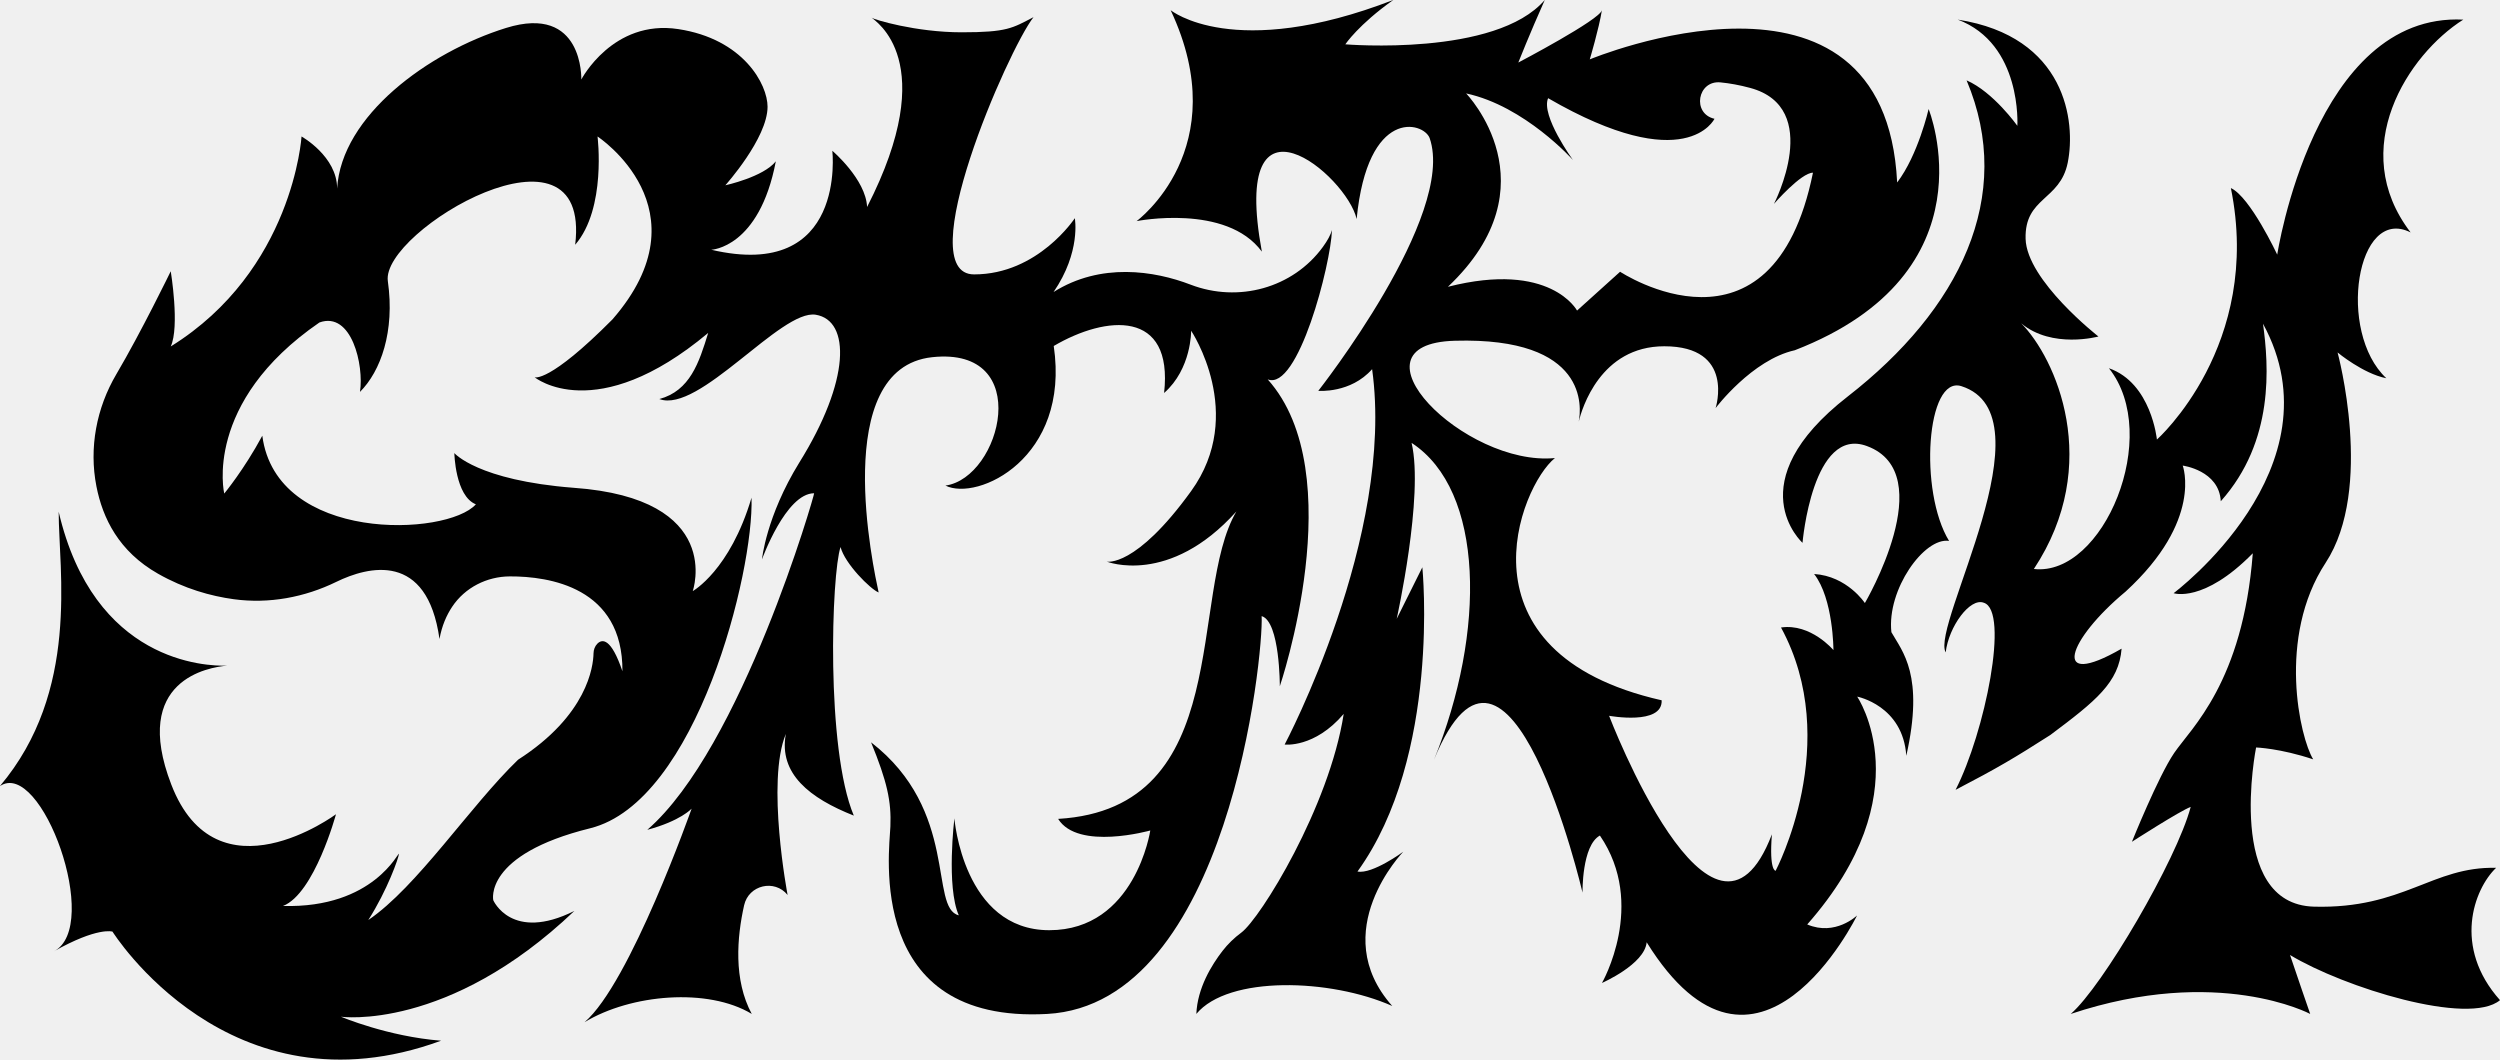
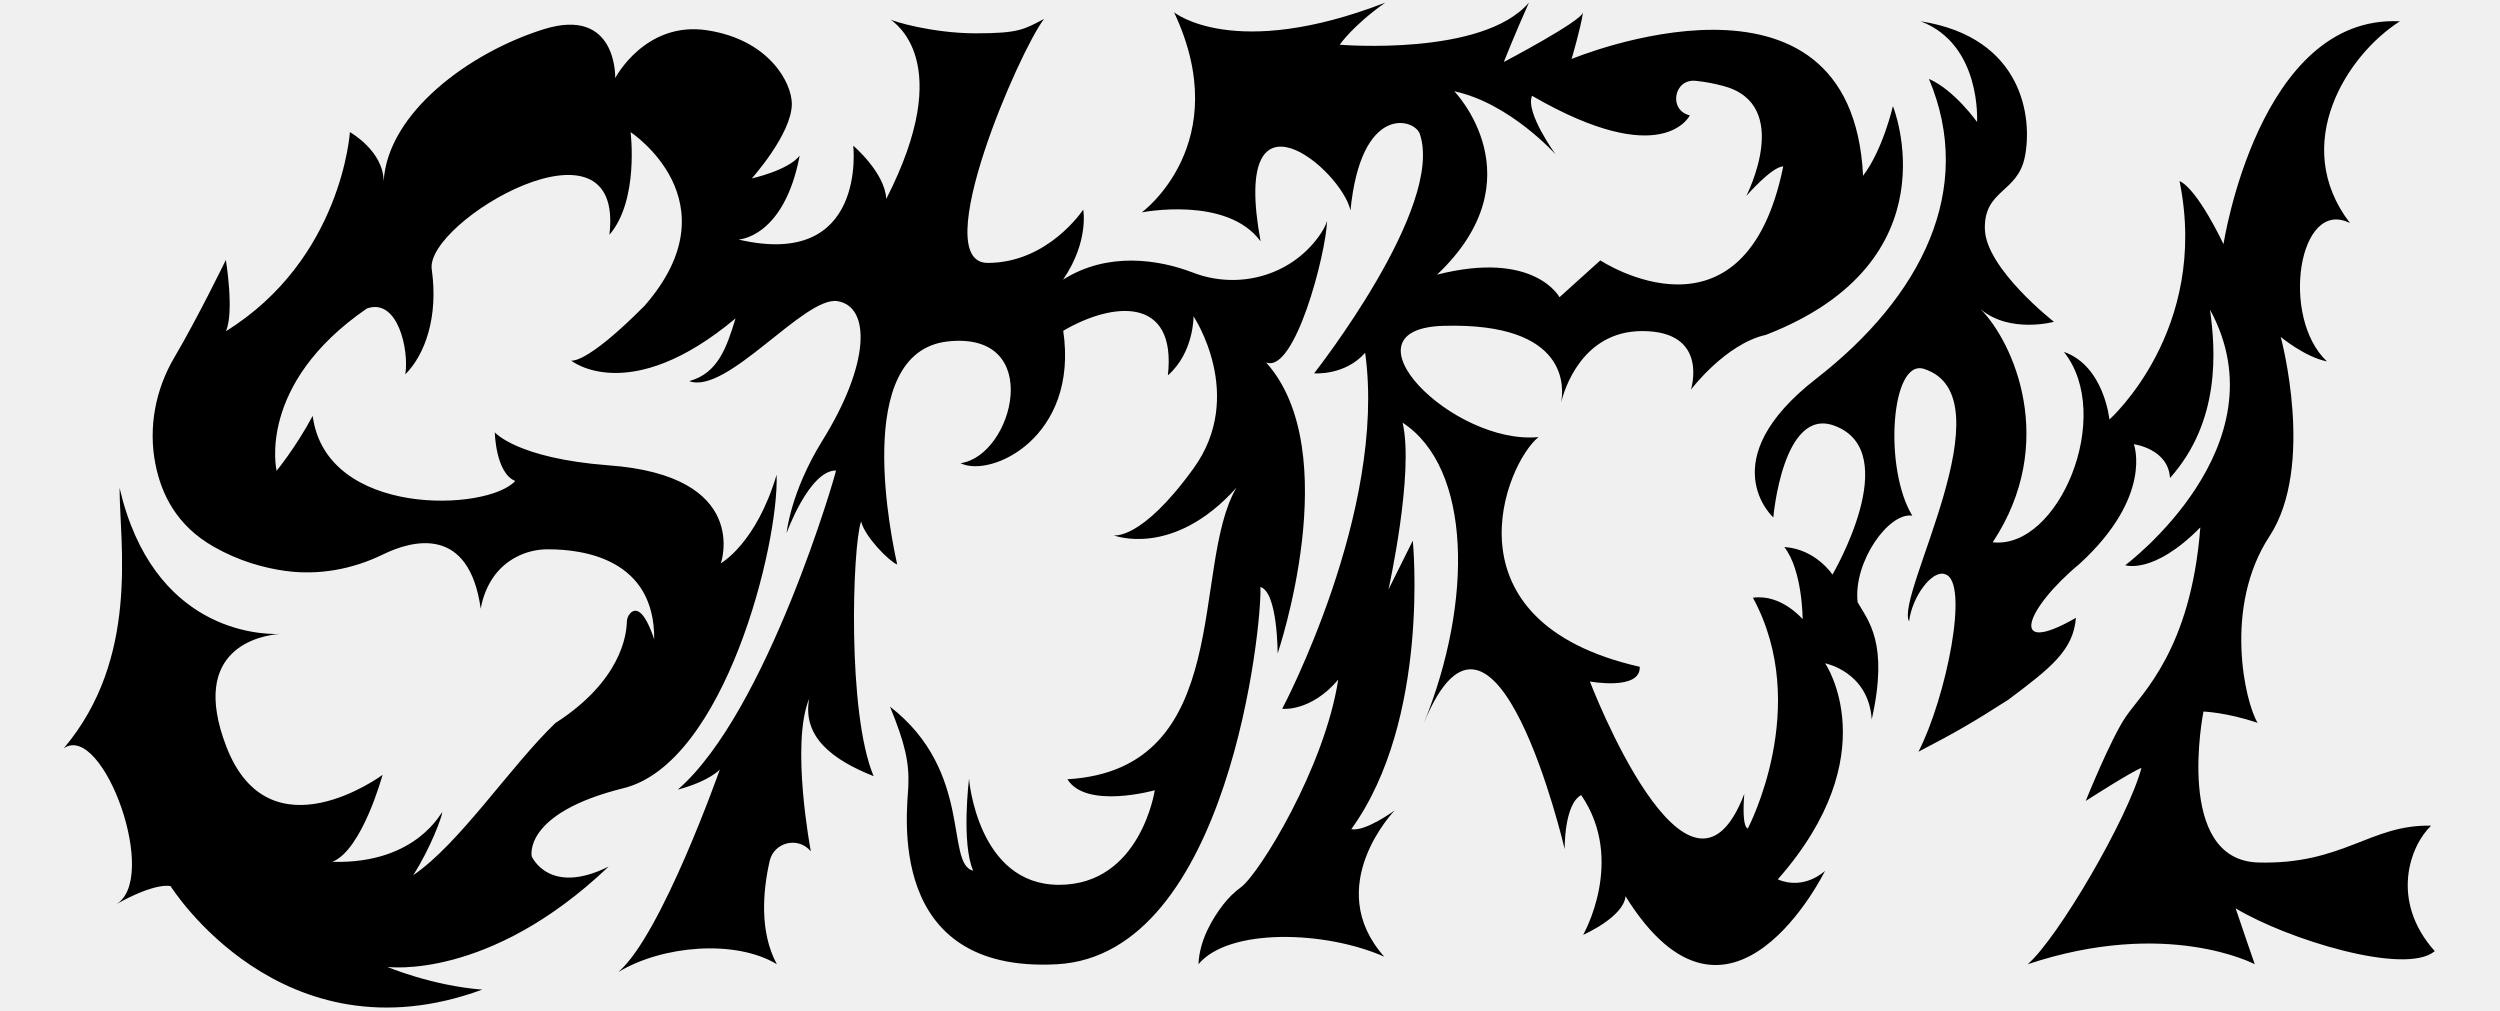
- <svg xmlns="http://www.w3.org/2000/svg" preserveAspectRatio="none" overflow="visible" style="display: block;" width="370.797" height="157.159" viewBox="0 0 370.797 157.159" fill="none">
-   <g id="storm -- tribal 1" clip-path="url(#clip0_0_141)">
-     <path id="Vector" d="M129.269 2.611L129.258 2.596C129.258 2.596 129.265 2.603 129.269 2.611Z" fill="black" />
-     <path id="Vector_2" d="M187.14 91.386C189.847 92.213 189.821 101.786 189.821 101.786C189.821 101.786 200.543 70.24 188.02 56.266C192.521 58.064 197.39 39.228 197.556 34.12C197.361 34.822 196.893 35.686 196.215 36.617C191.762 42.74 183.659 44.935 176.587 42.218C171.213 40.151 163.243 38.908 156.263 43.313C160.355 37.349 159.416 32.362 159.416 32.362C159.416 32.362 153.972 40.699 144.477 40.699C134.982 40.699 149.475 7.421 153.291 2.544C150.149 4.17 149.42 4.791 142.624 4.791C135.829 4.791 129.538 2.886 129.265 2.611C129.715 3.07 139.704 9.017 128.606 30.7C128.422 26.592 123.45 22.363 123.45 22.363C123.45 22.363 125.663 41.765 105.494 37.043C105.494 37.043 112.613 36.797 115.07 23.926C113.229 26.253 107.582 27.482 107.582 27.482C107.582 27.482 113.836 20.513 113.844 15.835C113.847 12.533 110.282 5.784 100.584 4.313C90.886 2.842 86.22 11.79 86.22 11.79C86.22 11.79 86.588 0.555 75.048 4.148C63.509 7.744 50.618 17.181 50.002 27.971C50.002 23.19 44.724 20.241 44.724 20.241C44.724 20.241 43.498 40.107 25.325 51.386C26.677 48.444 25.325 40.232 25.325 40.232C25.325 40.232 20.931 49.275 17.262 55.493C14.305 60.506 13.181 66.427 14.301 72.134C15.226 76.853 17.612 81.788 23.443 85.097C27.362 87.322 31.251 88.411 34.688 88.878C39.896 89.584 45.17 88.602 49.892 86.296C54.614 83.991 63.358 81.758 65.185 94.78C65.531 92.817 66.234 91.239 67.07 89.985C68.964 87.146 72.212 85.502 75.627 85.491C81.402 85.473 92.407 87.076 92.319 99.561C90.628 94.575 89.306 94.758 88.595 95.475C88.227 95.851 88.043 96.365 88.032 96.891C87.995 98.859 87.122 106.081 76.846 112.675C69.726 119.541 61.866 131.552 54.625 136.458C57.45 132.045 59.166 127.143 59.166 126.65C59.166 126.157 55.483 134.74 41.977 134.373C46.643 132.534 49.833 120.766 49.833 120.766C49.833 120.766 32.154 133.884 25.402 116.353C19.406 100.789 31.023 98.947 33.704 98.73C30.511 98.829 13.911 98.245 8.703 75.9C8.703 84.605 11.896 102.5 -0.016 116.599C6.124 112.433 15.207 137.44 7.966 141.117C14.474 137.44 16.684 138.175 16.684 138.175C16.684 138.175 33.995 165.878 65.424 154.356C57.527 153.742 50.57 150.8 50.57 150.8C50.57 150.8 66.407 153.007 85.192 135.108C75.862 139.768 73.159 133.516 73.159 133.516C73.159 133.516 71.686 126.775 87.523 122.851C103.361 118.927 111.833 84.726 111.464 73.819C108.271 84.605 102.746 87.672 102.746 87.672C102.746 87.672 107.534 73.944 85.067 72.347C70.824 71.244 67.387 67.199 67.387 67.199C67.387 67.199 67.509 73.572 70.581 74.8C66.282 79.581 40.993 80.563 38.905 64.625C36.205 69.652 33.259 73.204 33.259 73.204C33.259 73.204 30.065 59.719 47.376 47.83C52.164 46.112 54.006 54.203 53.391 58.127C56.459 55.063 58.588 49.179 57.524 41.699C56.459 34.223 87.766 15.835 85.31 36.304C89.976 30.909 88.625 20.244 88.625 20.244C88.625 20.244 105.078 31.03 90.835 47.377C81.42 56.858 79.295 55.957 79.295 55.957C79.295 55.957 88.341 63.352 105.037 49.378C103.685 53.791 102.337 57.957 97.792 59.186C103.685 61.392 115.84 45.825 120.996 46.682C126.153 47.539 126.149 56.42 118.54 68.626C113.63 76.595 113.015 82.968 113.015 82.968C113.015 82.968 116.551 73.16 120.75 73.16C120.886 73.16 110.002 110.943 96.006 123.079C100.956 121.751 102.58 119.938 102.58 119.938C102.58 119.938 93.457 145.85 86.702 151.609C93.579 147.443 104.997 146.461 111.501 150.385C108.765 145.321 109.306 138.988 110.367 134.266C111.041 131.265 114.875 130.353 116.816 132.74C116.816 132.74 113.612 115.919 116.558 108.851C115.453 114.775 120.131 118.397 126.636 120.972C122.462 111.042 123.321 85.053 124.672 81.133C125.287 83.586 129.092 87.385 130.319 87.874C129.582 84.443 123.033 54.614 138.26 52.978C153.482 51.345 148.492 70.876 140.223 72.02C144.971 74.388 158.746 67.99 156.289 51.316C164.086 46.741 174.046 45.866 172.657 58.288C176.749 54.692 176.668 49.054 176.668 49.054C176.668 49.054 184.937 61.396 176.668 72.837C168.403 84.277 164.145 83.296 164.145 83.296C164.145 83.296 173.394 86.973 183.379 75.859C176.156 88.131 183.298 119.902 156.941 121.457C159.888 126.197 170.609 123.175 170.609 123.175C170.609 123.175 168.4 137.966 155.63 137.966C142.86 137.966 141.553 121.376 141.553 121.376C141.553 121.376 140.326 131.512 142.208 135.759C137.788 134.696 142.289 120.233 129.195 110.097C131.567 115.9 132.223 118.842 132.061 122.601C131.899 126.359 128.378 151.859 155.306 150.388C182.234 148.917 187.431 96.947 187.125 91.39L187.14 91.386Z" fill="black" />
-     <path id="Vector_3" d="M33.715 98.73C34.061 98.719 34.253 98.7 34.253 98.7C34.253 98.7 34.054 98.7 33.715 98.73Z" fill="black" />
-     <path id="Vector_4" d="M370.223 128.716C360.768 128.481 356.474 134.828 343.214 134.475C329.955 134.122 334.621 110.865 334.621 110.865C334.621 110.865 338.183 110.983 343.093 112.627C341.13 109.453 337.689 94.526 344.934 83.475C352.179 72.424 346.706 52.275 346.706 52.275C346.706 52.275 350.481 55.419 353.94 56.103C346.573 49.208 349.52 30.401 357.542 34.476C348.047 22.094 357.159 8.086 365.347 2.912C343.247 1.816 337.756 37.767 337.756 37.767C337.756 37.767 333.748 29.202 330.879 27.893C335.627 51.245 319.911 65.194 319.911 65.194C319.911 65.194 319.093 56.809 312.791 54.614C320.732 64.565 311.973 85.568 301.66 84.391C311.973 68.794 304.854 53.044 299.778 47.95C304.36 51.79 311.237 49.91 311.237 49.91C311.237 49.91 300.596 41.603 300.434 35.414C300.272 29.224 305.535 29.78 306.68 24.146C307.914 18.078 306.456 5.416 290.371 2.908C299.947 6.512 299.211 18.659 299.211 18.659C299.211 18.659 295.649 13.639 291.682 11.918C298.968 29.158 290.592 45.95 274.058 58.803C257.524 71.656 267.347 80.511 267.347 80.511C267.347 80.511 268.821 63.113 276.924 66.169C287.892 70.243 276.596 89.444 276.596 89.444C276.596 89.444 273.977 85.446 269.067 85.134C271.933 88.819 271.933 96.42 271.933 96.42C271.933 96.42 268.577 92.423 264.158 93.07C273.428 110.115 263.358 129.154 263.358 129.154C263.358 129.154 262.375 129.213 262.806 123.748C254.088 146.552 238.659 106.165 238.659 106.165C238.659 106.165 246.618 107.629 246.456 103.867C215.355 96.814 225.484 72.053 230.626 67.938C217.23 69.232 199.086 51.01 215.782 50.539C235.642 49.98 234.556 60.487 234.154 62.535C234.618 60.63 237.37 51.359 246.843 51.359C257.403 51.359 254.456 60.527 254.456 60.527C254.456 60.527 259.859 53.356 266.202 51.948C295.914 40.43 286.051 16.173 286.051 16.173C286.051 16.173 284.496 22.991 281.384 27.066C279.583 -9.452 235.793 8.807 235.793 8.807C235.793 8.807 237.163 4.221 237.594 1.503C237.347 2.901 225.193 9.277 225.193 9.277C225.193 9.277 226.913 4.927 229.123 -0.008C221.878 8.454 199.536 6.574 199.536 6.574C199.536 6.574 201.499 3.636 206.655 -0.008C182.961 9.16 173.628 1.507 173.628 1.507C183.282 22.038 168.578 32.795 168.578 32.795C168.578 32.795 181.9 30.151 187.156 37.322C182.39 11.421 199.782 26.036 201.215 32.483C202.85 15.868 211.119 18.063 212.04 20.472C216.029 31.931 195.528 57.968 195.528 57.968C195.528 57.968 200.316 58.38 203.51 54.754C206.946 79.518 190.537 110.431 190.537 110.431C190.537 110.431 194.957 110.979 199.296 105.886C197.16 119.691 186.928 136.24 184.107 138.325C183.049 139.105 182.114 140.017 181.318 141.043C179.72 143.11 177.591 146.552 177.44 150.384C182.188 144.662 197.329 145.133 206.497 149.207C196.674 138.156 208.132 126.326 208.132 126.326C208.132 126.326 203.55 129.694 201.34 129.264C213.742 112.101 210.961 84.141 210.961 84.141L207.156 91.783C207.156 91.783 211.208 73.564 209.366 65.687C220.169 72.74 220.416 93.662 212.681 112.704C223.793 85.608 234.718 132.39 234.718 132.39C234.718 132.39 234.596 125.395 237.296 123.928C244.294 134.155 237.602 145.791 237.602 145.791C237.602 145.791 243.926 143.029 244.231 139.756C260.6 166.087 275.436 135.781 275.436 135.781C275.436 135.781 272.217 138.895 268.047 137.112C285.237 117.599 275.454 103.323 275.454 103.323C275.454 103.323 282.246 104.625 282.739 112.101C285.439 100.112 282.165 96.663 280.53 93.765C279.833 87.458 285.399 79.658 289.082 80.228C284.581 72.862 285.727 55.622 290.913 57.276C304.415 61.587 286.331 92.765 288.581 96.762C289.03 92.941 292.183 88.613 294.227 89.396C298.084 90.573 294.389 108.674 290.047 117.15C296.331 113.877 298.758 112.432 304.095 109.019C310.846 103.966 314.275 101.238 314.673 96.207C304.003 102.363 306.673 94.876 315.266 87.745C326.805 77.165 323.737 69.056 323.737 69.056C323.737 69.056 329.141 69.762 329.384 74.344C337.365 65.411 336.503 54.242 335.645 48.013C347.31 69.405 322.386 87.98 322.386 87.98C322.386 87.98 326.805 89.51 334.131 82.063C332.658 101.223 324.979 107.993 322.467 111.685C320.095 115.172 316.205 124.851 316.205 124.851C316.205 124.851 323.325 120.265 324.923 119.68C322.835 127.558 311.793 146.394 307.126 150.388C328.979 143.099 342.647 150.388 342.647 150.388C342.647 150.388 340.389 143.878 339.653 141.643C347.634 146.464 366.172 152.223 370.798 148.343C363.759 140.466 366.908 131.886 370.223 128.712V128.716ZM217.458 13.856C226.176 15.735 233.296 23.73 233.296 23.73C233.296 23.73 228.508 17.147 229.613 14.562C250.117 26.433 254.29 17.618 254.29 17.618C250.916 16.853 251.756 11.874 255.196 12.22C256.548 12.355 258.007 12.613 259.568 13.036C270.496 15.974 263.112 30.239 263.112 30.239C263.112 30.239 267.126 25.613 268.898 25.613C262.883 55.236 240.29 40.305 240.29 40.305L233.907 46.064C233.907 46.064 229.977 38.657 214.755 42.537C230.677 27.474 217.454 13.856 217.454 13.856H217.458Z" fill="black" />
-     <path id="Vector_5" d="M234.148 58.773C234.096 59.001 234.07 59.134 234.07 59.134C234.07 59.134 234.107 59.005 234.148 58.773Z" fill="black" />
+ <svg xmlns="http://www.w3.org/2000/svg" width="391" height="158" viewBox="0 0 391 158" fill="none">
+   <g clip-path="url(#clip0_64_801)">
+     <path d="M139.269 3.031L139.258 3.016C139.258 3.016 139.265 3.024 139.269 3.031Z" fill="black" />
+     <path d="M197.14 91.806C199.847 92.634 199.821 102.206 199.821 102.206C199.821 102.206 210.543 70.661 198.02 56.686C202.521 58.484 207.39 39.648 207.556 34.54C207.361 35.242 206.893 36.107 206.215 37.037C201.762 43.16 193.659 45.356 186.587 42.638C181.213 40.571 173.243 39.328 166.263 43.734C170.355 37.769 169.416 32.782 169.416 32.782C169.416 32.782 163.972 41.119 154.477 41.119C144.982 41.119 159.475 7.841 163.291 2.965C160.149 4.59 159.42 5.212 152.624 5.212C145.829 5.212 139.538 3.307 139.265 3.031C139.715 3.491 149.704 9.437 138.606 31.12C138.422 27.012 133.45 22.783 133.45 22.783C133.45 22.783 135.663 42.186 115.494 37.464C115.494 37.464 122.613 37.217 125.07 24.346C123.229 26.674 117.582 27.902 117.582 27.902C117.582 27.902 123.836 20.933 123.844 16.255C123.847 12.953 120.282 6.205 110.584 4.734C100.886 3.263 96.22 12.21 96.22 12.21C96.22 12.21 96.588 0.975 85.048 4.568C73.509 8.165 60.618 17.601 60.002 28.391C60.002 23.61 54.724 20.661 54.724 20.661C54.724 20.661 53.498 40.527 35.325 51.806C36.677 48.864 35.325 40.652 35.325 40.652C35.325 40.652 30.931 49.695 27.262 55.914C24.305 60.926 23.181 66.847 24.301 72.555C25.226 77.273 27.612 82.208 33.443 85.518C37.362 87.743 41.251 88.831 44.688 89.298C49.896 90.004 55.17 89.023 59.892 86.717C64.614 84.411 73.358 82.179 75.185 95.201C75.531 93.237 76.234 91.659 77.07 90.405C78.964 87.566 82.212 85.922 85.627 85.911C91.402 85.893 102.407 87.496 102.319 99.982C100.628 94.995 99.306 95.179 98.595 95.896C98.227 96.271 98.043 96.786 98.032 97.312C97.995 99.279 97.122 106.502 86.846 113.096C79.726 119.962 71.866 131.972 64.625 136.878C67.45 132.465 69.166 127.563 69.166 127.07C69.166 126.577 65.483 135.161 51.977 134.793C56.643 132.954 59.833 121.186 59.833 121.186C59.833 121.186 42.154 134.304 35.402 116.773C29.406 101.21 41.023 99.367 43.704 99.15C40.511 99.25 23.911 98.665 18.703 76.32C18.703 85.025 21.896 102.92 9.984 117.02C16.124 112.853 25.207 137.86 17.966 141.538C24.474 137.86 26.684 138.596 26.684 138.596C26.684 138.596 43.995 166.298 75.424 154.777C67.527 154.163 60.57 151.221 60.57 151.221C60.57 151.221 76.407 153.427 95.192 135.529C85.862 140.188 83.159 133.936 83.159 133.936C83.159 133.936 81.686 127.195 97.523 123.271C113.361 119.347 121.833 85.147 121.464 74.239C118.271 85.025 112.746 88.092 112.746 88.092C112.746 88.092 117.534 74.364 95.067 72.768C80.824 71.665 77.387 67.619 77.387 67.619C77.387 67.619 77.509 73.993 80.581 75.221C76.282 80.002 50.993 80.984 48.905 65.045C46.205 70.072 43.259 73.625 43.259 73.625C43.259 73.625 40.065 60.139 57.376 48.25C62.164 46.532 64.006 54.623 63.391 58.547C66.459 55.484 68.588 49.599 67.524 42.119C66.459 34.643 97.766 16.255 95.31 36.724C99.976 31.33 98.625 20.665 98.625 20.665C98.625 20.665 115.078 31.451 100.835 47.797C91.42 57.278 89.295 56.377 89.295 56.377C89.295 56.377 98.341 63.773 115.037 49.798C113.685 54.211 112.337 58.378 107.792 59.606C113.685 61.813 125.84 46.246 130.996 47.102C136.153 47.959 136.149 56.841 128.54 69.046C123.63 77.016 123.015 83.389 123.015 83.389C123.015 83.389 126.551 73.581 130.75 73.581C130.886 73.581 120.002 111.364 106.006 123.499C110.956 122.172 112.58 120.359 112.58 120.359C112.58 120.359 103.457 146.271 96.702 152.03C103.579 147.863 114.997 146.881 121.501 150.805C118.765 145.741 119.306 139.408 120.367 134.686C121.041 131.686 124.875 130.774 126.816 133.16C126.816 133.16 123.612 116.339 126.558 109.271C125.453 115.196 130.131 118.818 136.636 121.392C132.462 111.463 133.321 85.474 134.672 81.553C135.287 84.006 139.092 87.805 140.319 88.294C139.582 84.863 133.033 55.035 148.26 53.398C163.482 51.766 158.492 71.297 150.223 72.441C154.971 74.809 168.746 68.41 166.289 51.736C174.086 47.161 184.046 46.286 182.657 58.709C186.749 55.112 186.668 49.474 186.668 49.474C186.668 49.474 194.937 61.816 186.668 73.257C178.403 84.698 174.145 83.716 174.145 83.716C174.145 83.716 183.394 87.393 193.379 76.28C186.156 88.552 193.298 120.322 166.941 121.878C169.888 126.618 180.609 123.595 180.609 123.595C180.609 123.595 178.4 138.386 165.63 138.386C152.86 138.386 151.553 121.797 151.553 121.797C151.553 121.797 150.326 131.932 152.208 136.179C147.788 135.117 152.289 120.653 139.195 110.518C141.567 116.321 142.223 119.263 142.061 123.021C141.899 126.78 138.378 152.28 165.306 150.809C192.234 149.338 197.431 97.367 197.125 91.81L197.14 91.806Z" fill="black" />
+     <path d="M43.715 99.15C44.061 99.139 44.253 99.121 44.253 99.121C44.253 99.121 44.054 99.121 43.715 99.15Z" fill="black" />
+     <path d="M380.223 129.136C370.768 128.901 366.474 135.249 353.214 134.895C339.955 134.542 344.621 111.286 344.621 111.286C344.621 111.286 348.183 111.403 353.093 113.047C351.13 109.874 347.689 94.947 354.934 83.896C362.179 72.845 356.706 52.696 356.706 52.696C356.706 52.696 360.481 55.84 363.94 56.524C356.573 49.628 359.52 30.822 367.542 34.896C358.047 22.514 367.159 8.506 375.347 3.332C353.247 2.236 347.756 38.188 347.756 38.188C347.756 38.188 343.748 29.623 340.879 28.314C345.627 51.666 329.911 65.615 329.911 65.615C329.911 65.615 329.093 57.23 322.791 55.034C330.732 64.986 321.973 85.988 311.66 84.811C321.973 69.215 314.854 53.464 309.778 48.371C314.36 52.21 321.237 50.331 321.237 50.331C321.237 50.331 310.596 42.023 310.434 35.834C310.272 29.645 315.535 30.2 316.68 24.566C317.914 18.498 316.456 5.836 300.371 3.328C309.947 6.932 309.211 19.079 309.211 19.079C309.211 19.079 305.649 14.059 301.682 12.338C308.968 29.578 300.592 46.37 284.058 59.223C267.524 72.076 277.347 80.931 277.347 80.931C277.347 80.931 278.821 63.533 286.924 66.589C297.892 70.664 286.596 89.864 286.596 89.864C286.596 89.864 283.977 85.867 279.067 85.554C281.933 89.239 281.933 96.84 281.933 96.84C281.933 96.84 278.577 92.843 274.158 93.49C283.428 110.536 273.358 129.574 273.358 129.574C273.358 129.574 272.375 129.633 272.806 124.168C264.088 146.972 248.659 106.586 248.659 106.586C248.659 106.586 256.618 108.05 256.456 104.287C225.355 97.234 235.484 72.473 240.626 68.358C227.23 69.653 209.086 51.43 225.782 50.96C245.642 50.401 244.556 60.907 244.154 62.956C244.618 61.051 247.37 51.78 256.843 51.78C267.403 51.78 264.456 60.948 264.456 60.948C264.456 60.948 269.859 53.777 276.202 52.368C305.914 40.85 296.051 16.593 296.051 16.593C296.051 16.593 294.496 23.411 291.384 27.486C289.583 -9.032 245.793 9.227 245.793 9.227C245.793 9.227 247.163 4.641 247.594 1.924C247.347 3.321 235.193 9.698 235.193 9.698C235.193 9.698 236.913 5.347 239.123 0.412C231.878 8.874 209.536 6.995 209.536 6.995C209.536 6.995 211.499 4.057 216.655 0.412C192.961 9.58 183.628 1.927 183.628 1.927C193.282 22.459 178.578 33.216 178.578 33.216C178.578 33.216 191.9 30.572 197.156 37.743C192.39 11.842 209.782 26.456 211.215 32.903C212.85 16.288 221.119 18.483 222.04 20.892C226.029 32.351 205.528 58.388 205.528 58.388C205.528 58.388 210.316 58.8 213.51 55.174C216.946 79.939 200.537 110.852 200.537 110.852C200.537 110.852 204.957 111.4 209.296 106.306C207.16 120.112 196.928 136.661 194.107 138.746C193.049 139.525 192.114 140.437 191.318 141.464C189.72 143.53 187.591 146.972 187.44 150.804C192.188 145.082 207.329 145.553 216.497 149.628C206.674 138.577 218.132 126.746 218.132 126.746C218.132 126.746 213.55 130.115 211.34 129.684C223.742 112.521 220.961 84.561 220.961 84.561L217.156 92.203C217.156 92.203 221.208 73.985 219.366 66.107C230.169 73.161 230.416 94.082 222.681 113.125C233.793 86.028 244.718 132.81 244.718 132.81C244.718 132.81 244.596 125.816 247.296 124.348C254.294 134.576 247.602 146.211 247.602 146.211C247.602 146.211 253.926 143.449 254.231 140.176C270.6 166.507 285.436 136.201 285.436 136.201C285.436 136.201 282.217 139.316 278.047 137.532C295.237 118.019 285.454 103.743 285.454 103.743C285.454 103.743 292.246 105.045 292.739 112.521C295.439 100.533 292.165 97.083 290.53 94.185C289.833 87.878 295.399 80.078 299.082 80.648C294.581 73.282 295.727 56.042 300.913 57.697C314.415 62.007 296.331 93.185 298.581 97.183C299.03 93.362 302.183 89.033 304.227 89.816C308.084 90.993 304.389 109.094 300.047 117.571C306.331 114.298 308.758 112.852 314.095 109.44C320.846 104.387 324.275 101.658 324.673 96.627C314.003 102.783 316.673 95.296 325.266 88.165C336.805 77.585 333.737 69.476 333.737 69.476C333.737 69.476 339.141 70.182 339.384 74.764C347.365 65.832 346.503 54.663 345.645 48.433C357.31 69.825 332.386 88.4 332.386 88.4C332.386 88.4 336.805 89.93 344.131 82.483C342.658 101.643 334.979 108.414 332.467 112.106C330.095 115.592 326.205 125.271 326.205 125.271C326.205 125.271 333.325 120.686 334.923 120.101C332.835 127.978 321.793 146.814 317.126 150.808C338.979 143.519 352.647 150.808 352.647 150.808C352.647 150.808 350.389 144.299 349.653 142.063C357.634 146.884 376.172 152.643 380.798 148.763C373.759 140.886 376.908 132.306 380.223 129.133V129.136ZM227.458 14.276C236.176 16.156 243.296 24.151 243.296 24.151C243.296 24.151 238.508 17.568 239.613 14.982C260.117 26.854 264.29 18.038 264.29 18.038C260.916 17.274 261.756 12.294 265.196 12.64C266.548 12.776 268.007 13.033 269.568 13.456C280.496 16.395 273.112 30.66 273.112 30.66C273.112 30.66 277.126 26.033 278.898 26.033C272.883 55.656 250.29 40.725 250.29 40.725L243.907 46.484C243.907 46.484 239.977 39.078 224.755 42.957C240.677 27.894 227.454 14.276 227.454 14.276H227.458Z" fill="black" />
+     <path d="M244.148 59.194C244.096 59.422 244.07 59.554 244.07 59.554C244.07 59.554 244.107 59.425 244.148 59.194Z" fill="black" />
  </g>
  <defs>
-     <clipPath id="clip0_0_141">
-       <rect width="370.797" height="157.159" fill="white" />
+     <clipPath id="clip0_64_801">
+       <rect width="370.797" height="157.159" fill="white" transform="translate(10 0.42041)" />
    </clipPath>
  </defs>
</svg>
